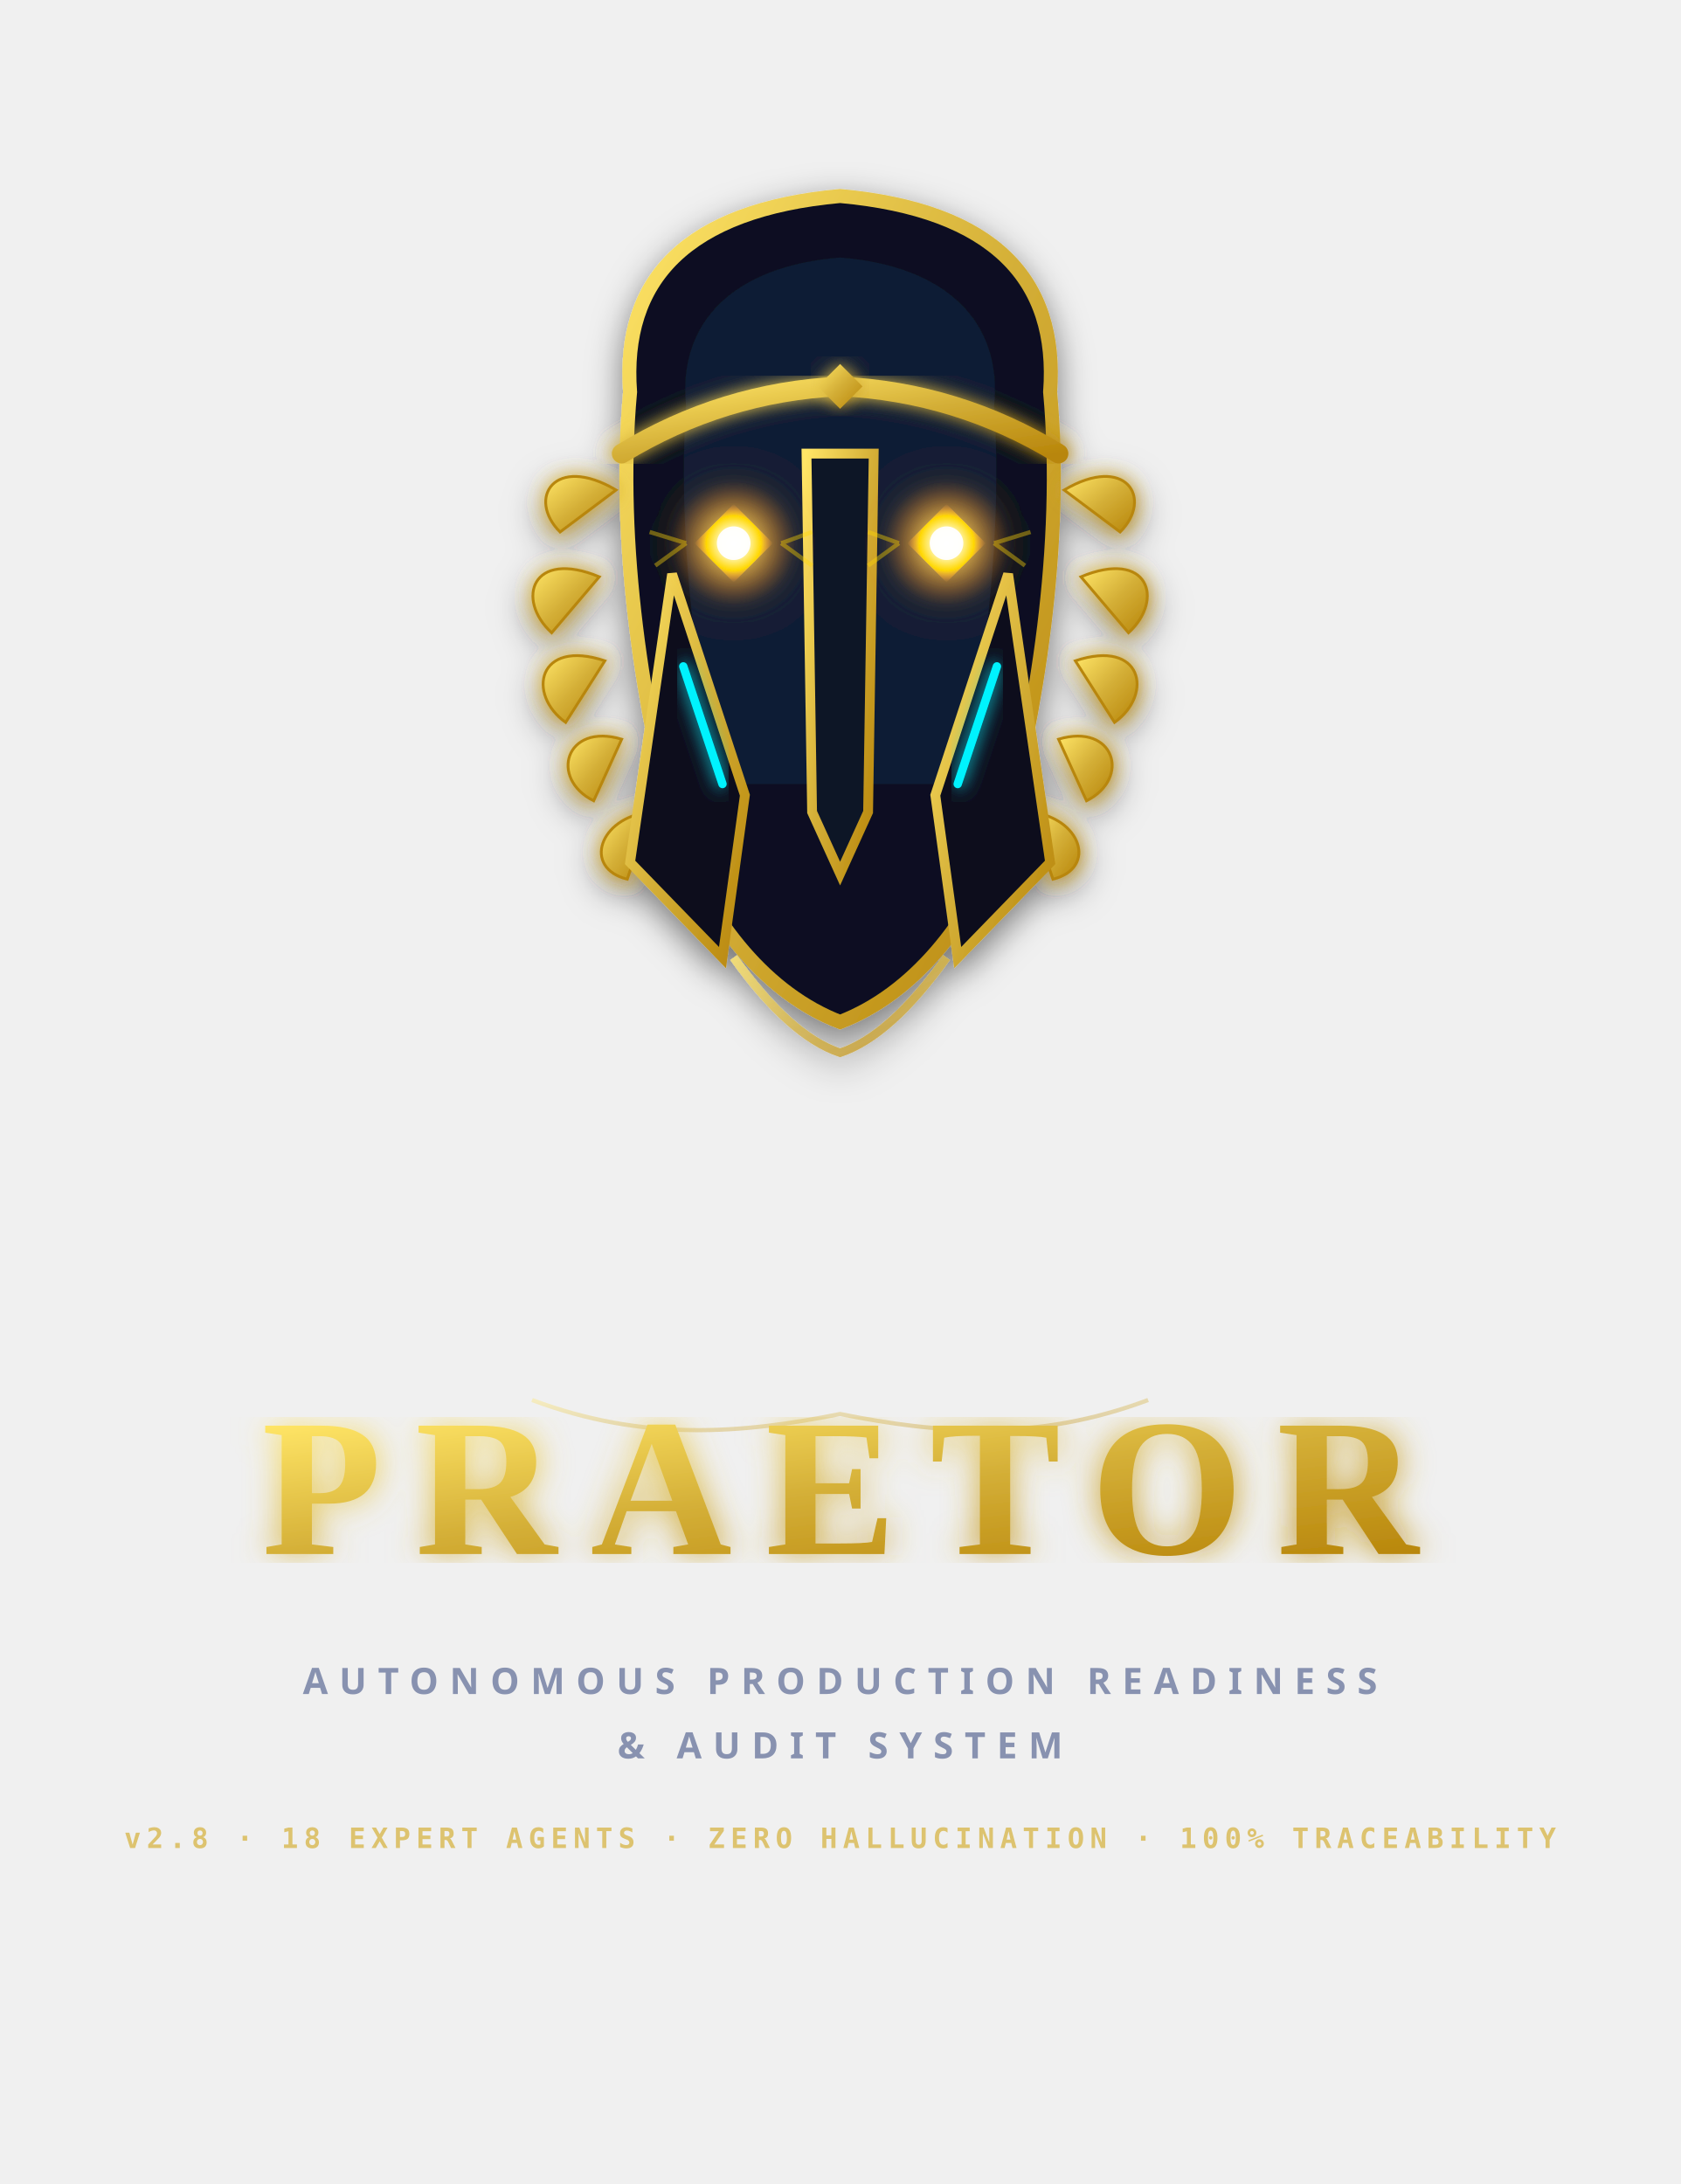
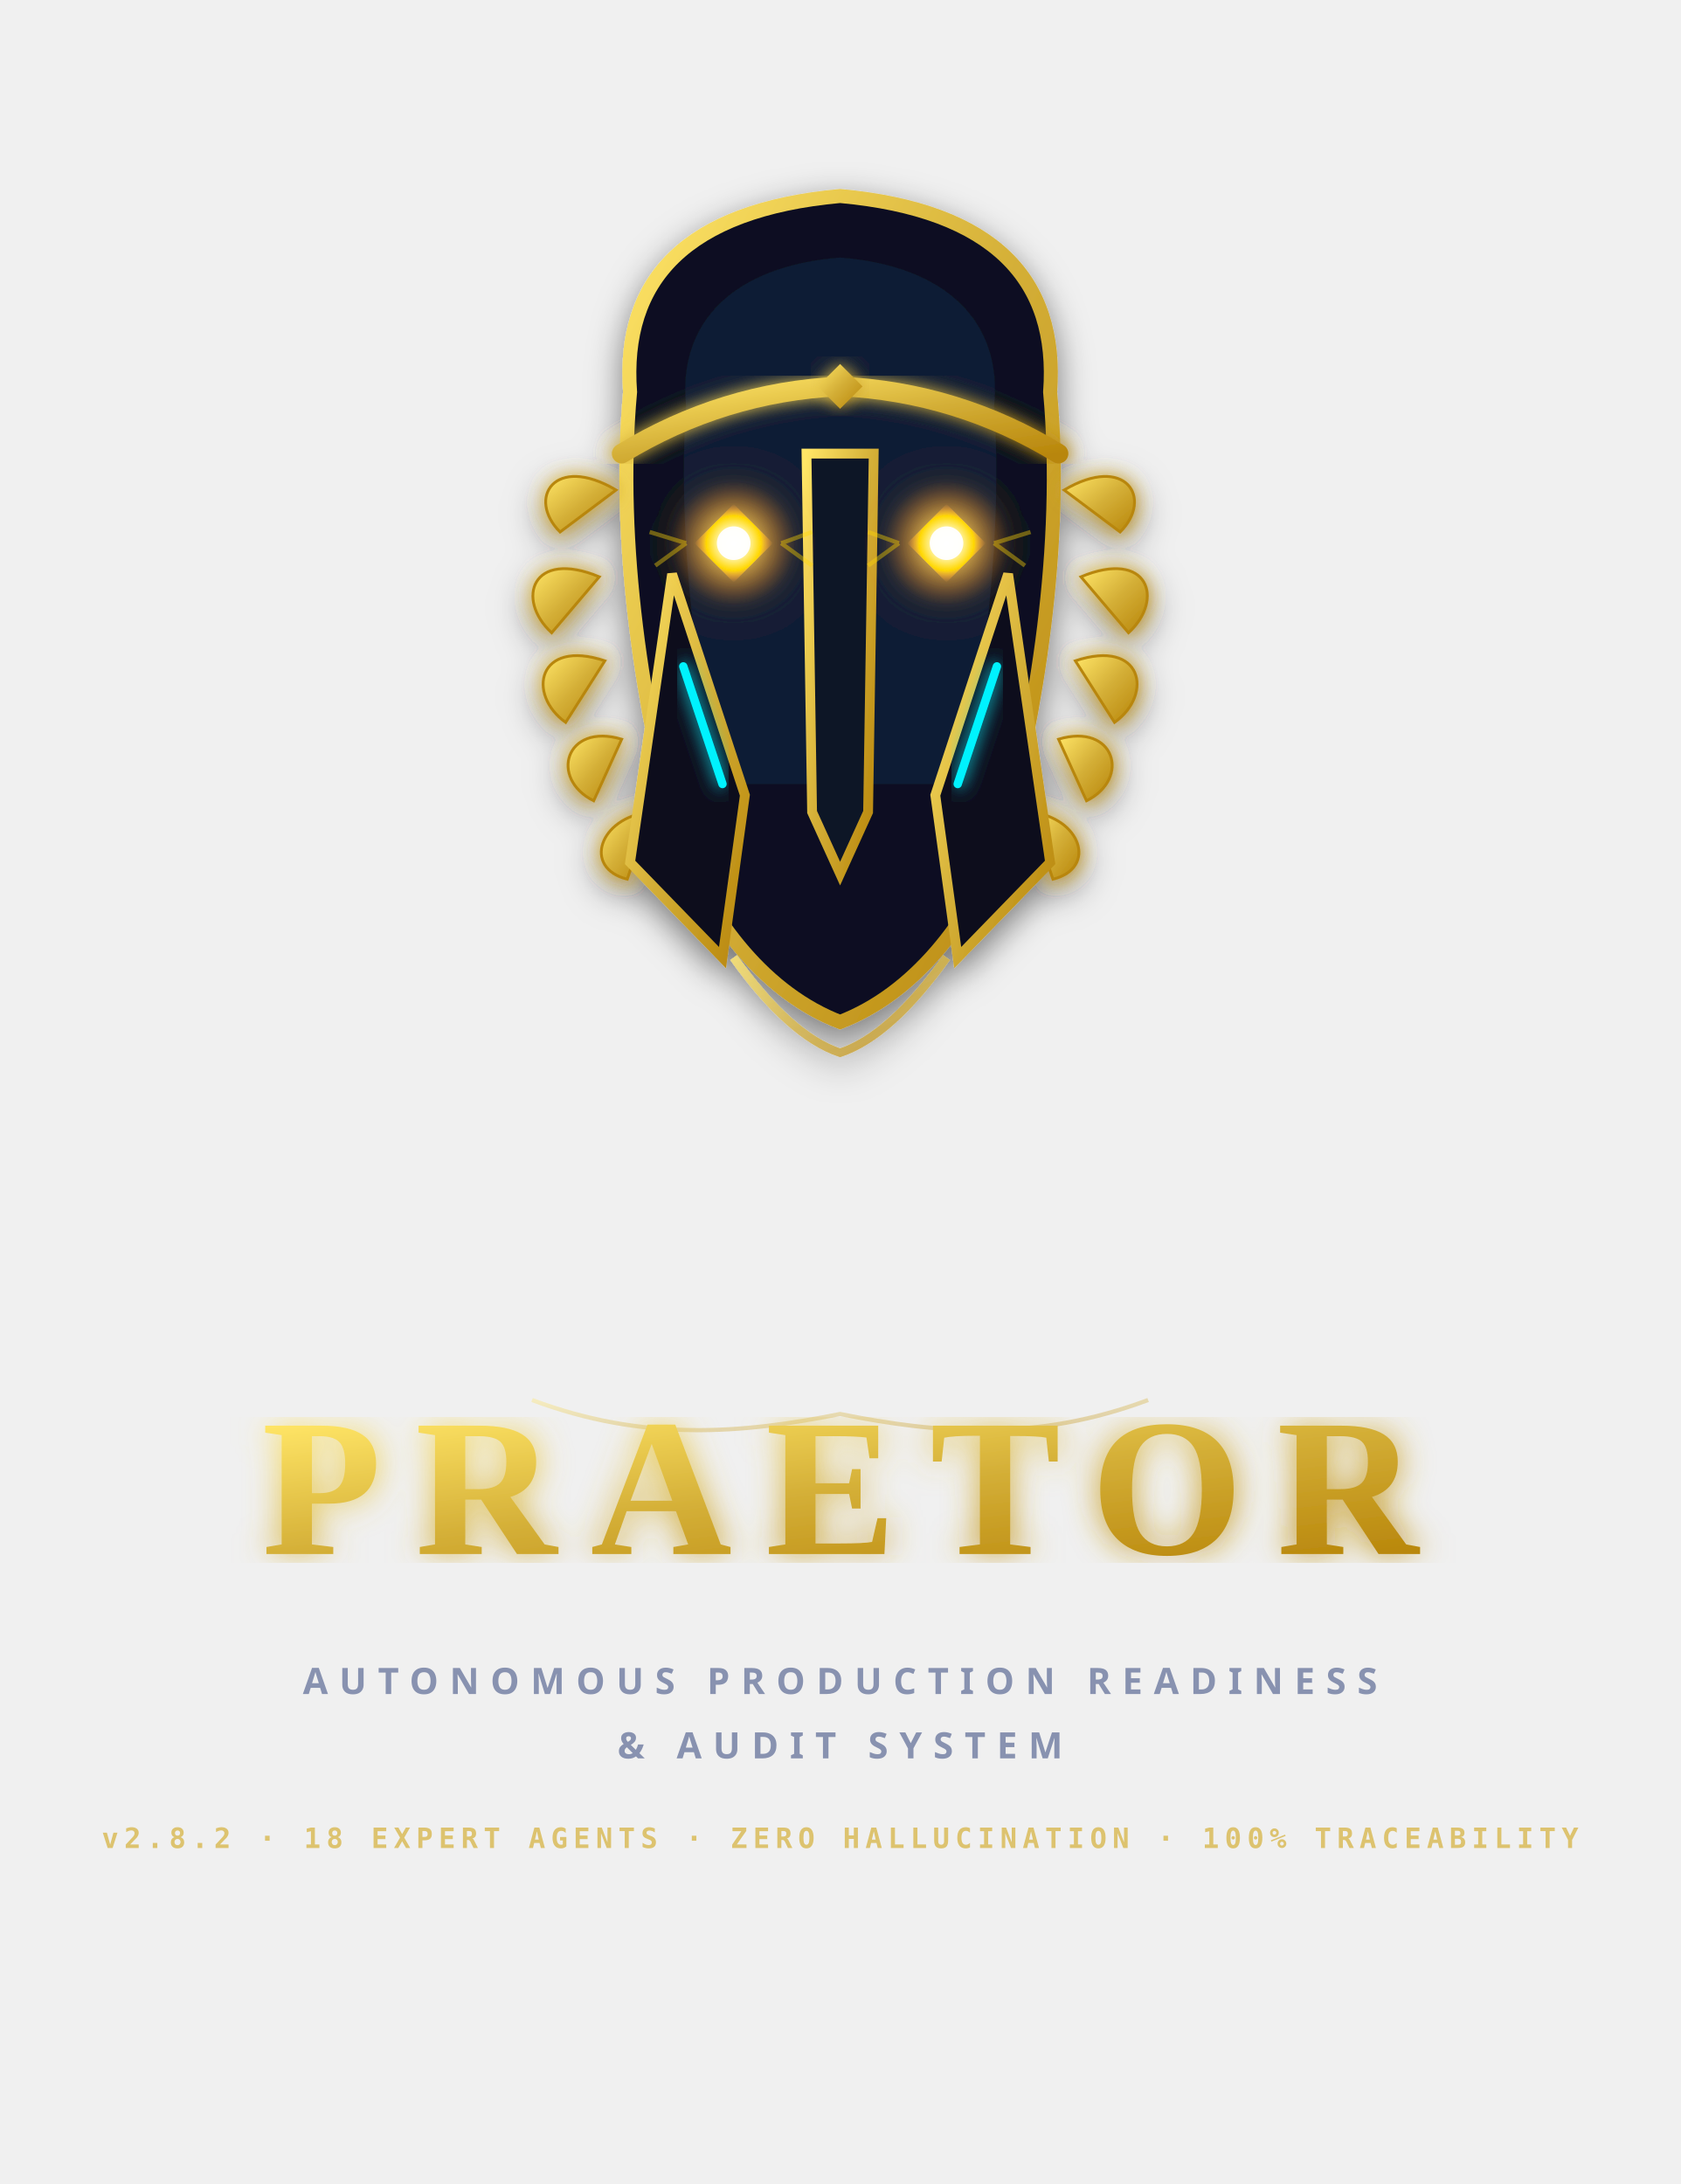
<svg xmlns="http://www.w3.org/2000/svg" viewBox="0 0 600 780" width="600" height="780">
  <defs>
    <linearGradient id="gold" x1="0%" y1="0%" x2="100%" y2="100%">
      <stop offset="0%" stop-color="#ffe566" />
      <stop offset="50%" stop-color="#d4af37" />
      <stop offset="100%" stop-color="#b8860b" />
    </linearGradient>
    <radialGradient id="divine-eye" cx="50%" cy="50%" r="50%">
      <stop offset="0%" stop-color="#ffffff" />
      <stop offset="30%" stop-color="#fffacd" />
      <stop offset="70%" stop-color="#ffd700" />
      <stop offset="100%" stop-color="#ff8c00" stop-opacity="0" />
    </radialGradient>
    <radialGradient id="eye-halo" cx="50%" cy="50%" r="50%">
      <stop offset="0%" stop-color="#ffd700" stop-opacity="0.8" />
      <stop offset="50%" stop-color="#ff8c00" stop-opacity="0.3" />
      <stop offset="100%" stop-color="#ff4500" stop-opacity="0" />
    </radialGradient>
    <filter id="ink-glow" x="-15%" y="-15%" width="130%" height="130%">
      <feGaussianBlur stdDeviation="3" result="blur" />
      <feMerge>
        <feMergeNode in="blur" />
        <feMergeNode in="SourceGraphic" />
      </feMerge>
    </filter>
    <filter id="eye-glow" x="-80%" y="-80%" width="260%" height="260%">
      <feGaussianBlur stdDeviation="8" result="blur" />
      <feMerge>
        <feMergeNode in="blur" />
        <feMergeNode in="SourceGraphic" />
      </feMerge>
    </filter>
    <filter id="text-glow" x="-5%" y="-5%" width="110%" height="110%">
      <feGaussianBlur stdDeviation="6" result="blur" />
      <feMerge>
        <feMergeNode in="blur" />
        <feMergeNode in="SourceGraphic" />
      </feMerge>
    </filter>
    <filter id="shadow">
      <feDropShadow dx="0" dy="4" stdDeviation="6" flood-color="#000" flood-opacity="0.5" />
    </filter>
  </defs>
  <g transform="translate(300, 270)" filter="url(#shadow)">
    <path d="M-75,-130 C-78,-170 -55,-195 0,-200 C55,-195 78,-170 75,-130 C80,-75 70,-15 58,30 C46,60 26,85 0,95 C-26,85 -46,60 -58,30 C-70,-15 -80,-75 -75,-130 Z" fill="#0b1120" stroke="url(#gold)" stroke-width="5" />
    <path d="M-55,-125 C-58,-155 -38,-175 0,-178 C38,-175 58,-155 55,-125 C58,-80 52,-35 44,10 L-44,10 C-52,-35 -58,-80 -55,-125 Z" fill="#111d35" />
    <path d="M-78,-108 Q-42,-130 0,-132 Q42,-130 78,-108" fill="none" stroke="url(#gold)" stroke-width="7" stroke-linecap="round" filter="url(#ink-glow)" />
    <path d="M0,-140 L8,-132 L0,-124 L-8,-132 Z" fill="url(#gold)" filter="url(#ink-glow)" />
    <g fill="url(#gold)" stroke="#b8860b" stroke-width="1" filter="url(#ink-glow)">
      <path d="M-80,-95 C-102,-108 -112,-92 -100,-80 Z" />
      <path d="M-86,-64 C-110,-74 -116,-56 -103,-44 Z" />
      <path d="M-84,-34 C-108,-42 -112,-22 -98,-12 Z" />
      <path d="M-78,-6 C-98,-12 -104,8 -88,16 Z" />
      <path d="M-68,20 C-86,22 -92,40 -76,44 Z" />
    </g>
    <g fill="url(#gold)" stroke="#b8860b" stroke-width="1" filter="url(#ink-glow)">
      <path d="M80,-95 C102,-108 112,-92 100,-80 Z" />
      <path d="M86,-64 C110,-74 116,-56 103,-44 Z" />
      <path d="M84,-34 C108,-42 112,-22 98,-12 Z" />
      <path d="M78,-6 C98,-12 104,8 88,16 Z" />
      <path d="M68,20 C86,22 92,40 76,44 Z" />
    </g>
    <path d="M-12,-108 L12,-108 L10,20 L0,42 L-10,20 Z" fill="#0d1528" stroke="url(#gold)" stroke-width="3.5" />
    <line x1="0" y1="-108" x2="0" y2="42" stroke="url(#gold)" stroke-width="1.5" />
    <path d="M-60,-65 L-75,38 L-42,72 L-34,14 Z" fill="#0a0f1e" stroke="url(#gold)" stroke-width="3.5" />
    <path d="M60,-65 L75,38 L42,72 L34,14 Z" fill="#0a0f1e" stroke="url(#gold)" stroke-width="3.5" />
    <path d="M-56,-32 L-42,10" stroke="#00f2fe" stroke-width="3" stroke-linecap="round" filter="url(#ink-glow)" />
    <path d="M56,-32 L42,10" stroke="#00f2fe" stroke-width="3" stroke-linecap="round" filter="url(#ink-glow)" />
    <circle cx="-38" cy="-76" r="22" fill="url(#eye-halo)" filter="url(#eye-glow)" />
    <circle cx="38" cy="-76" r="22" fill="url(#eye-halo)" filter="url(#eye-glow)" />
    <path d="M-52,-76 L-38,-90 L-24,-76 L-38,-62 Z" fill="url(#divine-eye)" filter="url(#eye-glow)" />
    <path d="M24,-76 L38,-90 L52,-76 L38,-62 Z" fill="url(#divine-eye)" filter="url(#eye-glow)" />
    <circle cx="-38" cy="-76" r="6" fill="#fff" opacity="0.95" />
    <circle cx="38" cy="-76" r="6" fill="#fff" opacity="0.95" />
    <g stroke="#ffd700" stroke-width="1.5" opacity="0.4">
      <line x1="-55" y1="-76" x2="-68" y2="-80" />
      <line x1="-55" y1="-76" x2="-66" y2="-68" />
      <line x1="-21" y1="-76" x2="-10" y2="-80" />
      <line x1="-21" y1="-76" x2="-10" y2="-68" />
      <line x1="55" y1="-76" x2="68" y2="-80" />
      <line x1="55" y1="-76" x2="66" y2="-68" />
      <line x1="21" y1="-76" x2="10" y2="-80" />
      <line x1="21" y1="-76" x2="10" y2="-68" />
    </g>
    <path d="M-38,72 Q-18,100 0,106 Q18,100 38,72" fill="none" stroke="url(#gold)" stroke-width="3" opacity="0.7" />
  </g>
  <path d="M190,500 C230,515 265,512 300,505 C335,512 370,515 410,500" fill="none" stroke="url(#gold)" stroke-width="1.5" opacity="0.35" />
  <text x="300" y="555" font-family="Cinzel Decorative, Cinzel, Georgia, 'Times New Roman', serif" font-weight="900" font-size="70" fill="url(#gold)" letter-spacing="12" text-anchor="middle" filter="url(#text-glow)">
    PRAETOR
  </text>
  <line x1="130" y1="572" x2="470" y2="572" stroke="url(#gold)" stroke-width="1" opacity="0.25" />
  <text x="300" y="605" font-family="'Plus Jakarta Sans', system-ui, sans-serif" font-weight="700" font-size="13" fill="#8892b0" letter-spacing="4" text-anchor="middle">
    AUTONOMOUS PRODUCTION READINESS
  </text>
  <text x="300" y="628" font-family="'Plus Jakarta Sans', system-ui, sans-serif" font-weight="700" font-size="13" fill="#8892b0" letter-spacing="4" text-anchor="middle">
    &amp; AUDIT SYSTEM
  </text>
  <text x="300" y="660" font-family="'Fira Code', Monaco, Consolas, monospace" font-weight="700" font-size="10" fill="#d4af37" letter-spacing="2" text-anchor="middle" opacity="0.7">
-     v2.8  ·  18 EXPERT AGENTS  ·  ZERO HALLUCINATION  ·  100% TRACEABILITY
+     v2.8.2  ·  18 EXPERT AGENTS  ·  ZERO HALLUCINATION  ·  100% TRACEABILITY
  </text>
</svg>
